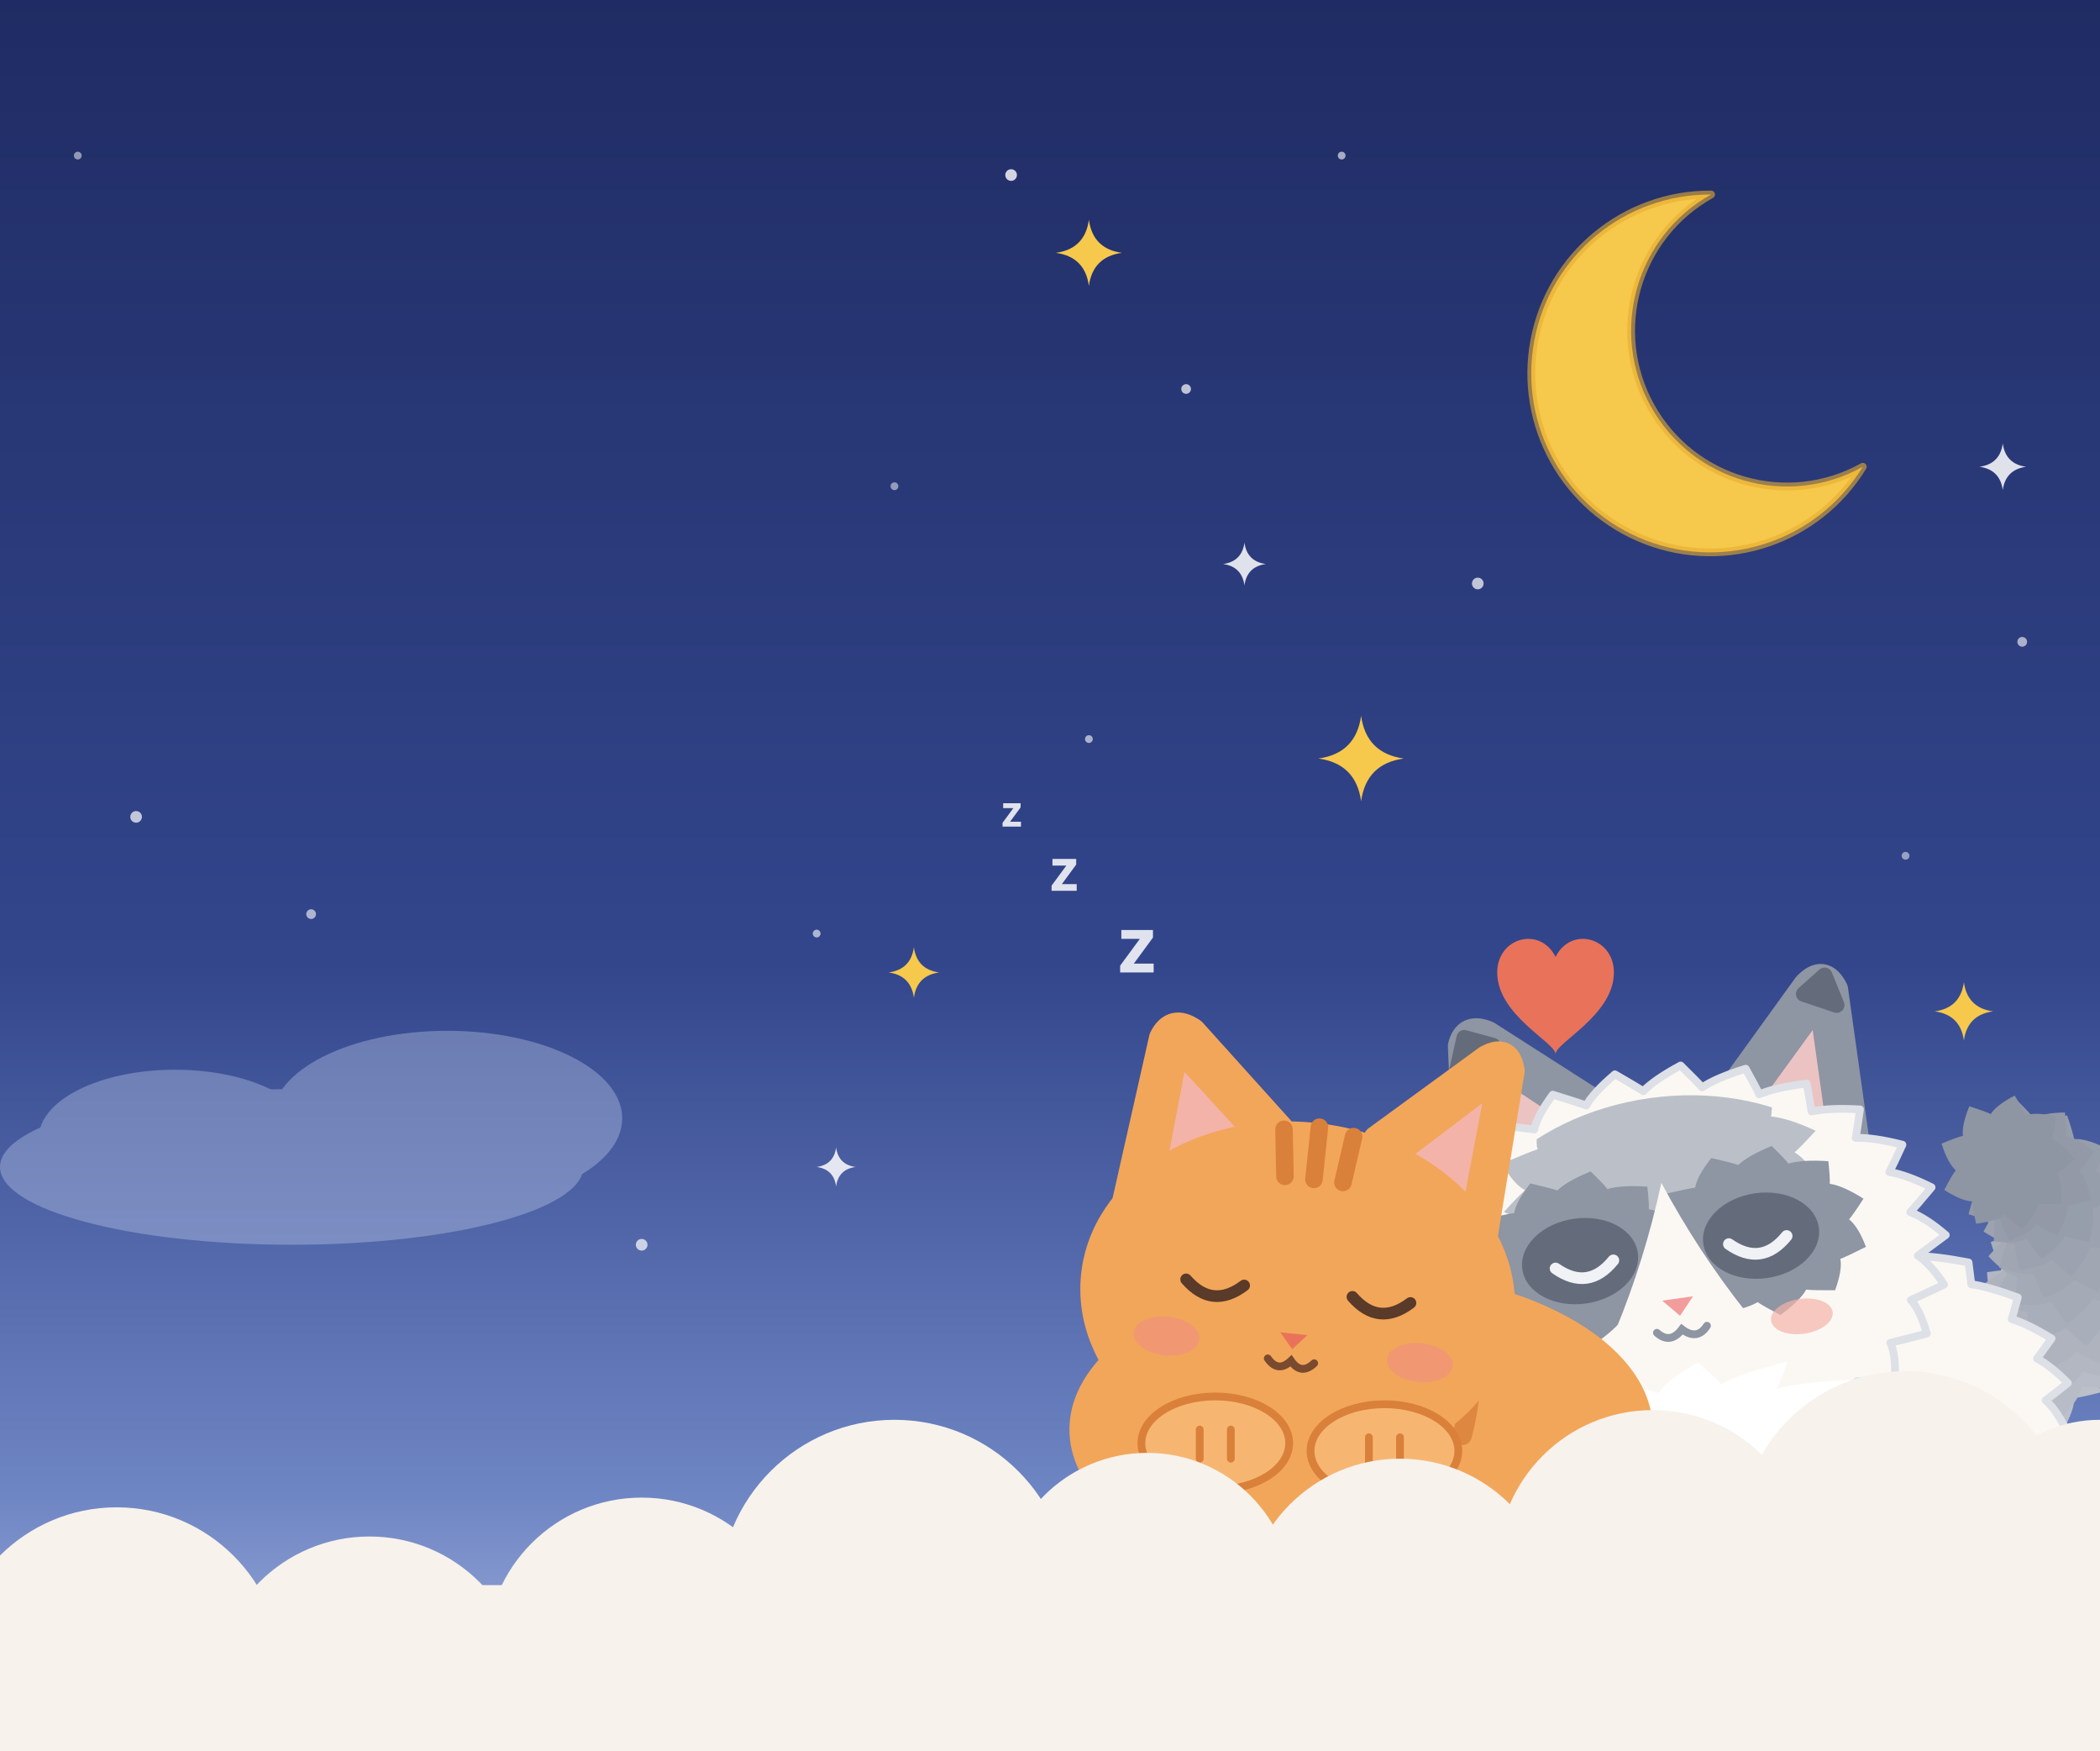
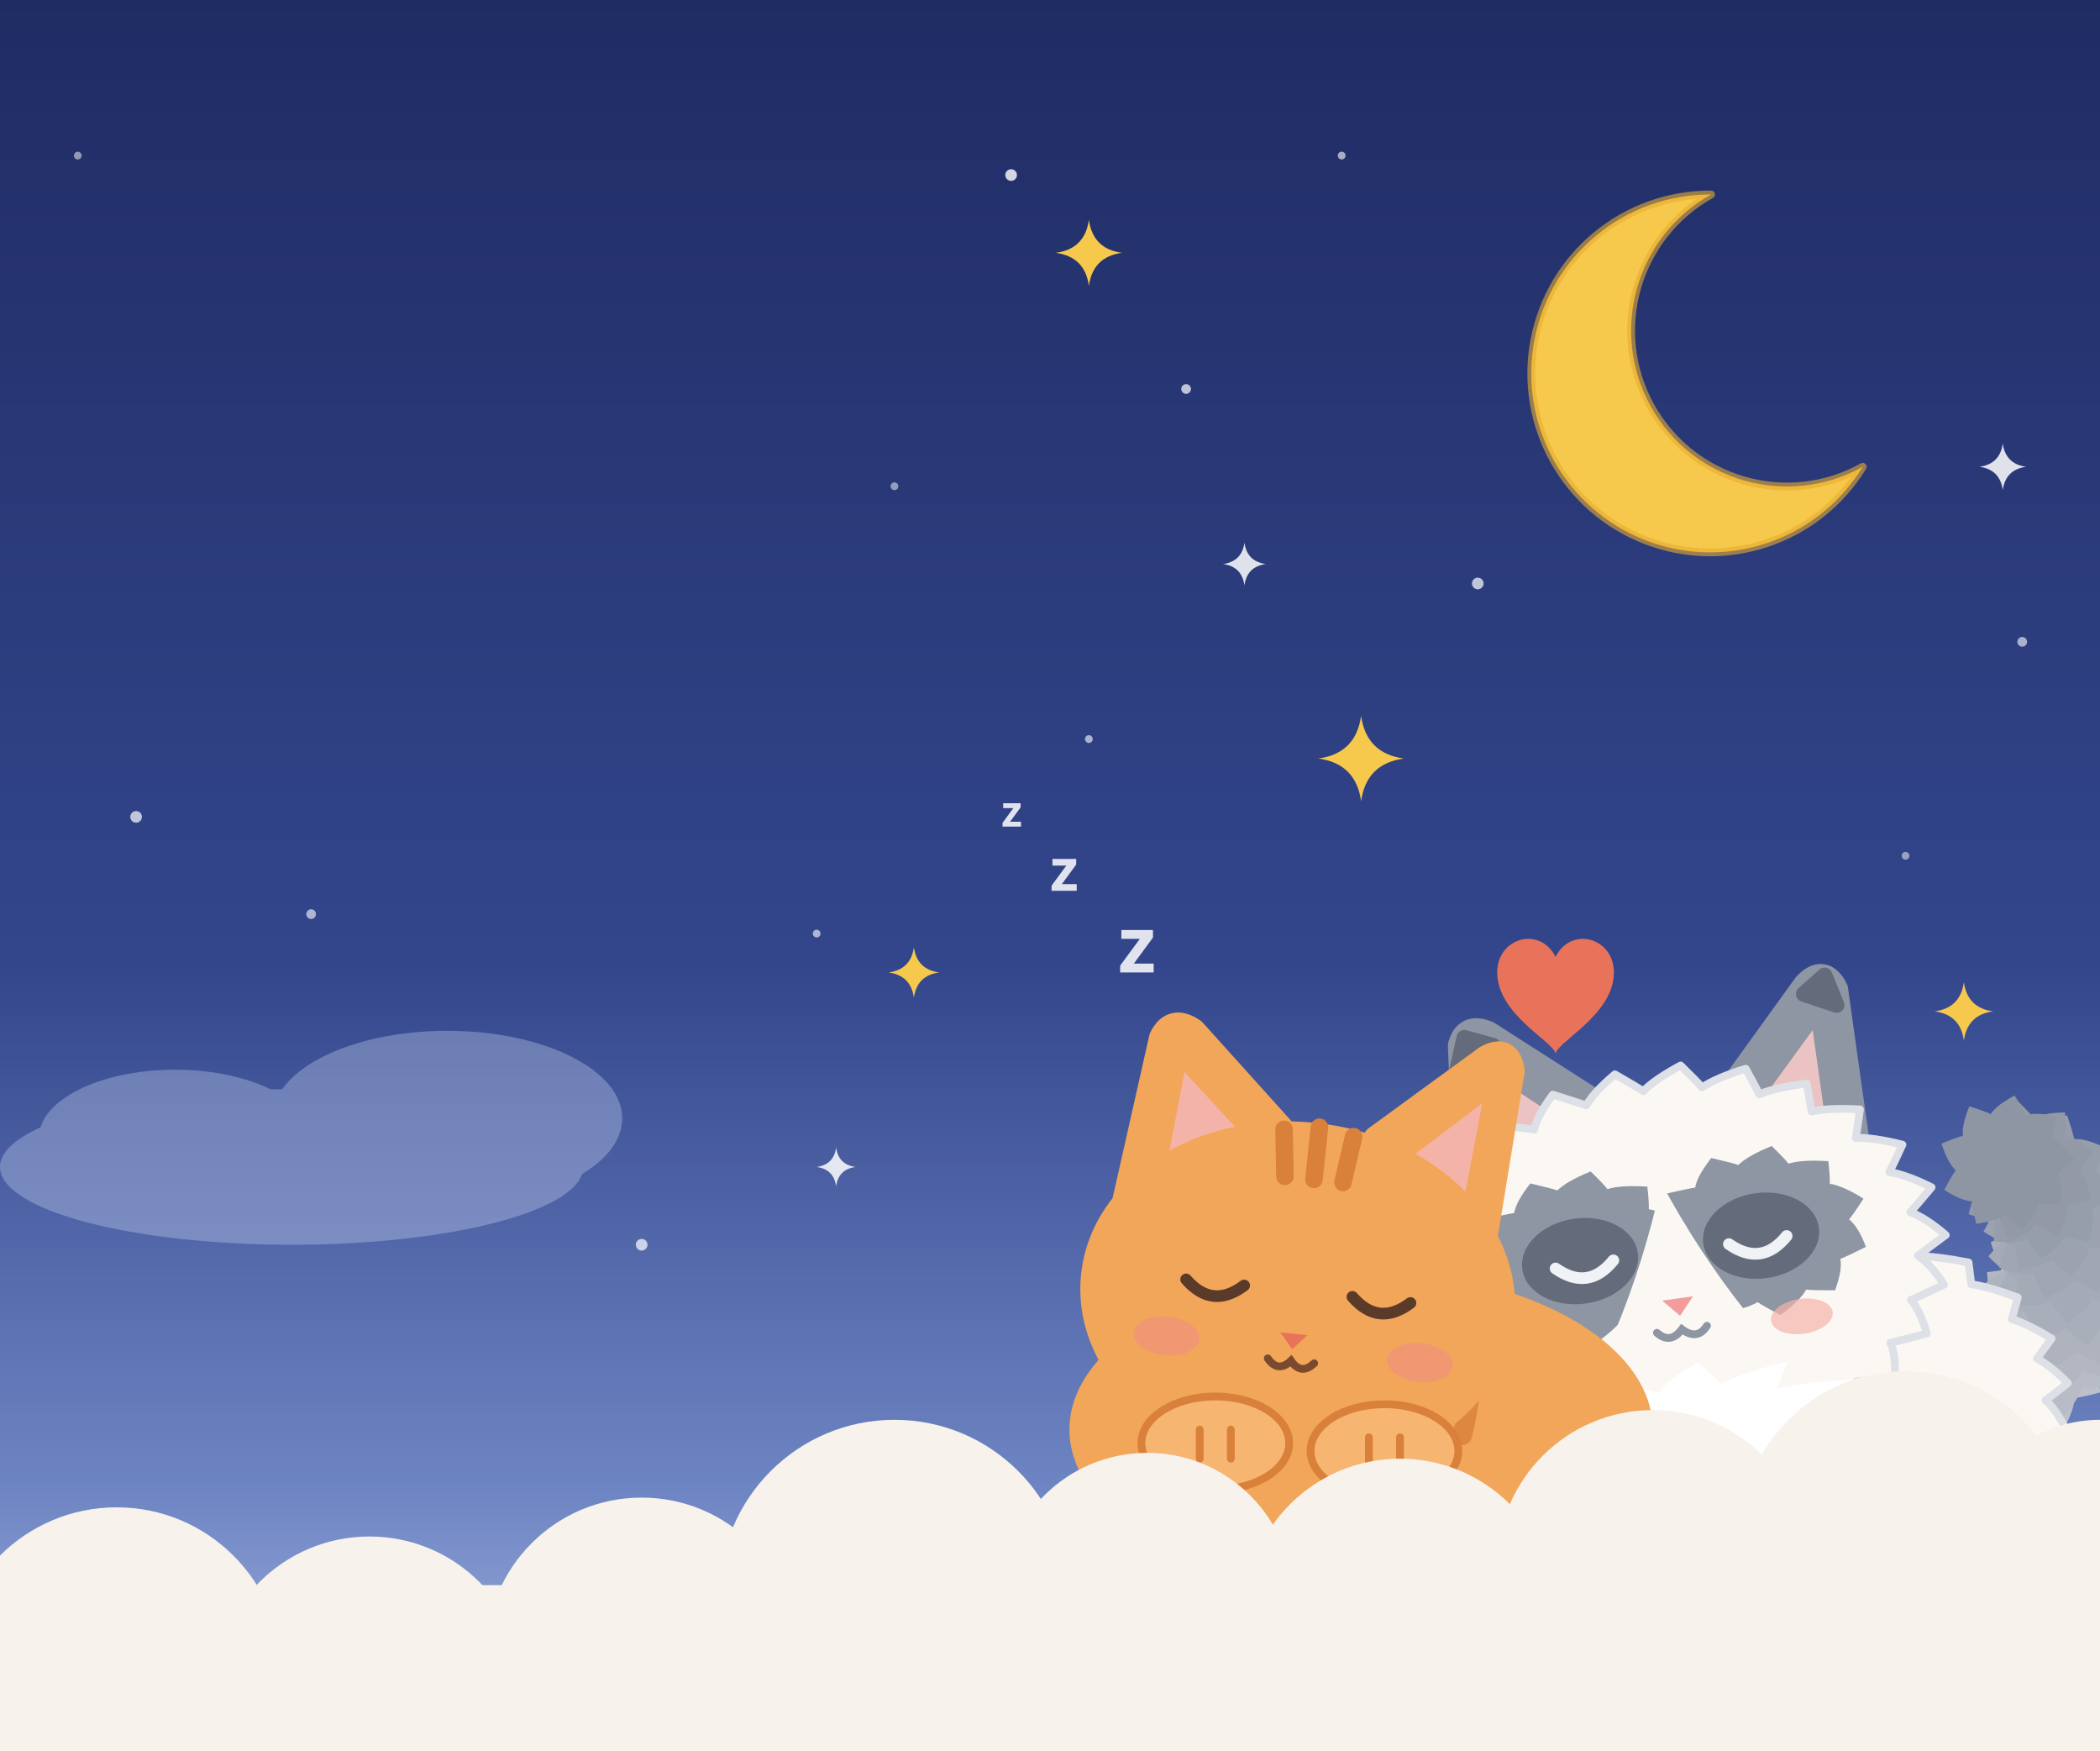
<svg xmlns="http://www.w3.org/2000/svg" width="1080" height="900" viewBox="0 0 1080 900">
  <defs>
    <linearGradient id="cielo" x1="0" y1="0" x2="0" y2="1">
      <stop offset="0" stop-color="#1F2B63" />
      <stop offset="0.55" stop-color="#33468C" />
      <stop offset="0.85" stop-color="#6F86C4" />
      <stop offset="1" stop-color="#A9B8E0" />
    </linearGradient>
    <radialGradient id="halo" cx="0.5" cy="0.5" r="0.5">
      <stop offset="0" stop-color="#FFF3C9" stop-opacity="0.18" />
      <stop offset="1" stop-color="#FFF3C9" stop-opacity="0" />
    </radialGradient>
    <symbol id="brillo" viewBox="-10 -10 20 20">
      <path d="M0 -10 Q1.2 -1.2 10 0 Q1.2 1.2 0 10 Q-1.2 1.2 -10 0 Q-1.2 -1.2 0 -10Z" />
    </symbol>
  </defs>
  <rect width="1080" height="900" fill="url(#cielo)" />
  <g fill="#FFFFFF">
    <circle cx="70" cy="420" r="3" opacity=".7" />
    <circle cx="160" cy="470" r="2.5" opacity=".6" />
    <circle cx="330" cy="640" r="3" opacity=".7" />
    <circle cx="420" cy="480" r="2" opacity=".6" />
    <circle cx="520" cy="90" r="3" opacity=".8" />
    <circle cx="610" cy="200" r="2.5" opacity=".7" />
    <circle cx="690" cy="80" r="2" opacity=".6" />
    <circle cx="760" cy="300" r="3" opacity=".7" />
    <circle cx="1040" cy="330" r="2.5" opacity=".6" />
    <circle cx="560" cy="380" r="2" opacity=".6" />
    <circle cx="980" cy="440" r="2" opacity=".5" />
    <circle cx="460" cy="250" r="2" opacity=".5" />
    <circle cx="40" cy="80" r="2" opacity=".5" />
  </g>
  <g fill="#F6C84C">
    <use href="#brillo" x="560" y="130" width="34" height="34" transform="translate(-17 -17)" />
    <use href="#brillo" x="700" y="390" width="44" height="44" transform="translate(-22 -22)" />
    <use href="#brillo" x="1010" y="520" width="30" height="30" transform="translate(-15 -15)" />
    <use href="#brillo" x="470" y="500" width="26" height="26" transform="translate(-13 -13)" />
  </g>
  <g fill="#FFFFFF" opacity=".85">
    <use href="#brillo" x="640" y="290" width="22" height="22" transform="translate(-11 -11)" />
    <use href="#brillo" x="1030" y="240" width="24" height="24" transform="translate(-12 -12)" />
    <use href="#brillo" x="430" y="600" width="20" height="20" transform="translate(-10 -10)" />
  </g>
  <path d="M880 100 A92 92 0 1 0 958 240 A74 74 0 1 1 880 100Z" fill="#F6C84C" />
  <path d="M880 100 A92 92 0 1 0 958 240 A74 74 0 1 1 880 100Z" fill="none" stroke="#E7AE2E" stroke-width="4" stroke-linejoin="round" opacity=".6" />
  <g fill="#C9D3F0" opacity=".35">
    <ellipse cx="150" cy="600" rx="150" ry="40" />
    <ellipse cx="230" cy="575" rx="90" ry="45" />
    <ellipse cx="90" cy="585" rx="70" ry="35" />
  </g>
  <g id="gatito-blanco">
    <path d="M1028.7 724.0 Q1032.5 728.6 1034.4 739.9 Q1025.1 742.2 1022.0 742.4 Q1022.0 748.4 1016.1 758.3 Q1007.5 754.1 1005.0 752.3 Q1001.1 756.8 990.3 760.6 Q986.4 751.9 985.6 748.9 Q979.8 749.9 969.0 745.8 Q971.7 736.6 973.0 733.8 Q967.9 730.8 962.2 720.8 Q970.2 715.5 973.0 714.2 Q971.0 708.6 973.1 697.3 Q982.7 698.3 985.6 699.1 Q987.7 693.6 996.6 686.3 Q1003.2 693.2 1005.0 695.7 Q1010.1 692.8 1021.6 692.9 Q1022.3 702.5 1022.0 705.6 Q1027.8 706.6 1036.6 714.1 Q1030.9 721.8 1028.7 724.0Z" fill="#C9CDD5" />
    <path d="M1046.0 724.2 Q1048.7 729.7 1047.9 741.6 Q1038.0 741.7 1034.8 741.2 Q1033.4 747.2 1025.2 755.8 Q1017.5 749.5 1015.4 747.1 Q1010.4 750.7 998.6 752.0 Q996.7 742.3 996.7 739.0 Q990.5 738.7 980.6 732.1 Q985.5 723.4 987.5 720.9 Q983.0 716.7 979.7 705.2 Q989.0 701.7 992.2 701.1 Q991.4 695.0 996.2 684.1 Q1005.6 687.4 1008.4 688.9 Q1011.8 683.8 1022.5 678.5 Q1027.6 687.1 1028.7 690.1 Q1034.7 688.3 1046.2 691.1 Q1044.6 701.0 1043.6 704.0 Q1049.2 706.4 1056.2 716.0 Q1048.7 722.5 1046.0 724.2Z" fill="#C4C9D1" />
    <path d="M1058.6 722.5 Q1060.1 728.7 1056.5 740.4 Q1046.5 738.2 1043.5 736.9 Q1040.6 742.6 1030.4 749.2 Q1024.1 741.1 1022.6 738.2 Q1016.8 740.7 1004.6 739.2 Q1005.1 729.0 1005.8 725.8 Q999.7 724.0 991.3 715.0 Q998.2 707.5 1000.8 705.4 Q997.4 700.2 996.7 687.9 Q1006.9 686.6 1010.2 686.7 Q1010.9 680.4 1018.3 670.7 Q1026.9 676.1 1029.3 678.4 Q1034.0 674.0 1045.9 671.3 Q1049.0 681.0 1049.4 684.3 Q1055.7 683.9 1066.6 689.5 Q1062.7 698.9 1061.0 701.7 Q1066.1 705.5 1070.8 716.8 Q1061.8 721.5 1058.6 722.5Z" fill="#C0C4CD" />
    <path d="M1066.8 718.8 Q1066.8 725.3 1060.5 736.1 Q1051.1 731.6 1048.4 729.6 Q1044.2 734.6 1032.4 738.8 Q1028.1 729.3 1027.3 726.0 Q1020.9 727.2 1009.2 722.8 Q1012.0 712.8 1013.4 709.7 Q1007.8 706.5 1001.6 695.6 Q1010.2 689.7 1013.3 688.3 Q1011.1 682.3 1013.3 670.0 Q1023.7 671.0 1027.0 671.9 Q1029.2 665.8 1038.8 657.8 Q1046.1 665.3 1048.0 668.0 Q1053.6 664.8 1066.1 664.8 Q1066.9 675.3 1066.6 678.6 Q1073.0 679.7 1082.5 687.8 Q1076.4 696.3 1074.0 698.7 Q1078.2 703.6 1080.3 715.9 Q1070.2 718.5 1066.8 718.8Z" fill="#BBC0C9" />
    <path d="M1070.8 713.0 Q1069.3 719.4 1060.6 728.6 Q1052.3 721.9 1050.1 719.4 Q1044.8 723.3 1032.2 724.8 Q1030.2 714.4 1030.1 710.9 Q1023.5 710.6 1012.9 703.6 Q1018.0 694.3 1020.2 691.6 Q1015.4 687.1 1011.8 675.0 Q1021.7 671.1 1025.0 670.5 Q1024.2 663.9 1029.3 652.3 Q1039.3 655.7 1042.3 657.4 Q1045.9 651.9 1057.3 646.2 Q1062.8 655.3 1064.0 658.5 Q1070.3 656.5 1082.6 659.5 Q1081.0 670.0 1079.9 673.2 Q1085.9 675.8 1093.5 686.0 Q1085.5 693.0 1082.6 694.8 Q1085.6 700.6 1084.8 713.3 Q1074.2 713.5 1070.8 713.0Z" fill="#B7BCC6" />
    <path d="M1071.0 705.0 Q1068.1 710.9 1057.4 717.9 Q1050.8 709.5 1049.2 706.5 Q1043.1 709.1 1030.4 707.6 Q1030.8 697.0 1031.5 693.6 Q1025.2 691.7 1016.4 682.4 Q1023.6 674.5 1026.3 672.4 Q1022.6 666.8 1021.9 654.1 Q1032.5 652.6 1035.9 652.7 Q1036.6 646.1 1044.3 635.9 Q1053.3 641.6 1055.9 643.9 Q1060.7 639.3 1073.1 636.3 Q1076.4 646.5 1076.9 649.9 Q1083.5 649.5 1094.9 655.2 Q1090.9 665.2 1089.1 668.1 Q1094.5 672.0 1099.5 683.7 Q1090.1 688.7 1086.8 689.8 Q1088.4 696.3 1084.7 708.5 Q1074.2 706.3 1071.0 705.0Z" fill="#B2B7C2" />
    <path d="M1068.0 694.9 Q1063.8 700.0 1051.8 704.4 Q1047.3 694.7 1046.4 691.3 Q1039.9 692.5 1027.9 688.2 Q1030.7 677.9 1032.2 674.7 Q1026.4 671.5 1020.0 660.4 Q1028.8 654.3 1031.9 652.9 Q1029.6 646.6 1031.8 634.0 Q1042.5 635.0 1045.8 635.9 Q1048.0 629.7 1057.8 621.4 Q1065.3 629.0 1067.3 631.9 Q1073.0 628.5 1085.8 628.5 Q1086.7 639.2 1086.4 642.6 Q1092.9 643.7 1102.7 651.9 Q1096.5 660.6 1094.1 663.1 Q1098.4 668.1 1100.6 680.7 Q1090.3 683.4 1086.8 683.7 Q1086.9 690.3 1080.5 701.4 Q1070.8 696.8 1068.0 694.9Z" fill="#AEB3BE" />
    <path d="M1062.4 682.8 Q1057.2 686.8 1044.6 688.4 Q1042.5 677.9 1042.4 674.5 Q1035.8 674.2 1025.1 667.3 Q1030.2 657.9 1032.3 655.2 Q1027.5 650.8 1023.8 638.6 Q1033.7 634.7 1037.1 634.0 Q1036.2 627.5 1041.2 615.8 Q1051.3 619.2 1054.3 620.8 Q1057.9 615.3 1069.2 609.5 Q1074.8 618.6 1076.0 621.8 Q1082.3 619.8 1094.7 622.7 Q1093.1 633.2 1092.0 636.5 Q1098.1 639.0 1105.7 649.2 Q1097.8 656.2 1094.8 658.0 Q1097.9 663.9 1097.2 676.5 Q1086.5 676.8 1083.2 676.3 Q1081.7 682.8 1073.0 692.0 Q1064.7 685.4 1062.4 682.8Z" fill="#A9AFBA" />
    <path d="M1054.9 669.3 Q1048.9 671.9 1036.5 670.6 Q1036.8 660.1 1037.5 656.8 Q1031.2 655.0 1022.6 645.9 Q1029.6 638.1 1032.2 636.0 Q1028.6 630.6 1027.8 618.1 Q1038.2 616.6 1041.5 616.7 Q1042.2 610.2 1049.6 600.1 Q1058.5 605.6 1061.1 607.9 Q1065.7 603.4 1077.9 600.4 Q1081.2 610.4 1081.7 613.7 Q1088.2 613.3 1099.4 618.8 Q1095.5 628.6 1093.8 631.4 Q1099.0 635.3 1104.0 646.7 Q1094.8 651.7 1091.6 652.8 Q1093.2 659.1 1089.7 671.1 Q1079.4 669.0 1076.2 667.7 Q1073.4 673.6 1063.0 680.5 Q1056.5 672.3 1054.9 669.3Z" fill="#A5ABB6" />
    <path d="M1046.0 654.8 Q1039.7 656.0 1028.2 651.8 Q1030.8 641.9 1032.2 638.9 Q1026.6 635.8 1020.4 625.2 Q1028.8 619.3 1031.8 617.9 Q1029.6 612.0 1031.6 599.9 Q1041.8 600.8 1045.0 601.6 Q1047.1 595.6 1056.5 587.6 Q1063.7 594.9 1065.7 597.6 Q1071.1 594.3 1083.4 594.3 Q1084.3 604.5 1084.0 607.8 Q1090.3 608.8 1099.8 616.6 Q1093.9 625.0 1091.5 627.4 Q1095.7 632.2 1097.9 644.3 Q1088.0 646.9 1084.7 647.2 Q1084.8 653.6 1078.7 664.3 Q1069.4 659.9 1066.7 658.0 Q1062.7 663.0 1051.2 667.3 Q1046.8 658.0 1046.0 654.8Z" fill="#A0A6B2" />
    <path d="M1036.3 639.9 Q1030.1 639.7 1020.1 633.2 Q1024.8 624.4 1026.8 621.9 Q1022.2 617.7 1018.7 606.3 Q1027.9 602.6 1031.1 601.9 Q1030.3 595.8 1034.9 584.8 Q1044.4 587.9 1047.2 589.4 Q1050.5 584.2 1061.2 578.7 Q1066.4 587.2 1067.6 590.2 Q1073.5 588.3 1085.2 590.9 Q1083.8 600.8 1082.8 603.9 Q1088.5 606.3 1095.7 615.8 Q1088.3 622.4 1085.5 624.1 Q1088.4 629.6 1087.8 641.5 Q1077.8 641.9 1074.6 641.4 Q1073.3 647.5 1065.2 656.2 Q1057.4 650.1 1055.2 647.7 Q1050.3 651.4 1038.4 652.9 Q1036.4 643.2 1036.3 639.9Z" fill="#9CA2AF" />
    <path d="M1026.2 625.6 Q1020.4 624.0 1012.4 615.7 Q1018.8 608.4 1021.2 606.5 Q1017.9 601.5 1017.1 590.0 Q1026.6 588.6 1029.7 588.7 Q1030.3 582.7 1037.1 573.4 Q1045.3 578.4 1047.7 580.4 Q1052.0 576.3 1063.1 573.5 Q1066.2 582.6 1066.7 585.7 Q1072.7 585.2 1083.0 590.3 Q1079.5 599.3 1077.9 602.0 Q1082.8 605.4 1087.5 616.0 Q1079.0 620.6 1076.0 621.6 Q1077.5 627.4 1074.3 638.5 Q1064.9 636.6 1062.0 635.5 Q1059.4 640.9 1049.8 647.3 Q1043.8 639.8 1042.3 637.0 Q1036.8 639.5 1025.4 638.3 Q1025.6 628.6 1026.2 625.6Z" fill="#979EAB" />
    <path d="M1016.0 612.6 Q1011.0 609.8 1005.3 600.3 Q1012.9 594.9 1015.6 593.6 Q1013.5 588.3 1015.3 577.3 Q1024.5 578.1 1027.4 578.8 Q1029.3 573.4 1037.7 566.1 Q1044.3 572.6 1046.0 575.1 Q1050.9 572.1 1062.0 572.0 Q1062.9 581.2 1062.6 584.2 Q1068.3 585.1 1076.9 592.1 Q1071.6 599.7 1069.5 601.8 Q1073.3 606.2 1075.4 617.1 Q1066.4 619.5 1063.5 619.8 Q1063.6 625.5 1058.2 635.2 Q1049.7 631.4 1047.3 629.7 Q1043.7 634.1 1033.3 638.1 Q1029.3 629.7 1028.5 626.8 Q1022.9 627.9 1012.4 624.3 Q1014.8 615.3 1016.0 612.6Z" fill="#9399A7" />
    <path d="M1005.8 601.7 Q1001.7 598.1 998.5 588.0 Q1006.7 584.6 1009.5 584.0 Q1008.8 578.6 1012.8 568.8 Q1021.2 571.5 1023.8 572.8 Q1026.7 568.2 1036.1 563.3 Q1040.8 570.8 1041.9 573.4 Q1047.1 571.7 1057.4 574.0 Q1056.2 582.8 1055.3 585.5 Q1060.4 587.6 1066.9 596.0 Q1060.3 601.9 1057.9 603.5 Q1060.5 608.3 1060.0 618.9 Q1051.2 619.2 1048.3 618.8 Q1047.2 624.2 1040.0 632.0 Q1033.1 626.6 1031.1 624.5 Q1026.8 627.8 1016.3 629.2 Q1014.4 620.6 1014.3 617.7 Q1008.8 617.5 999.9 611.8 Q1004.0 604.0 1005.8 601.7Z" fill="#8E95A3" />
    <path d="M1052.0 720.0 Q1057.3 724.5 1062.3 734.5 Q1051.4 739.8 1047.6 741.5 Q1050.9 746.7 1051.7 757.1 Q1039.0 760.7 1034.6 761.8 Q1035.7 767.3 1032.3 777.5 Q1018.5 779.2 1013.8 779.7 Q1012.7 785.1 1005.2 794.6 Q991.1 794.3 986.3 794.1 Q983.1 799.2 972.0 807.3 Q958.5 805.0 953.9 804.2 Q948.7 808.7 934.6 815.0 Q922.4 810.8 918.3 809.3 Q911.4 813.0 895.2 817.2 Q885.0 811.4 881.7 809.3 Q873.5 811.9 856.1 813.7 Q848.5 806.6 846.1 804.2 Q837.1 805.5 819.5 804.7 Q815.0 796.8 813.7 794.1 Q804.4 794.1 787.6 790.9 Q786.5 782.5 786.2 779.7 Q777.2 778.4 762.3 772.9 Q764.5 764.6 765.4 761.8 Q757.2 759.3 744.9 751.8 Q750.4 744.1 752.4 741.5 Q745.5 737.9 736.5 728.9 Q745.0 722.2 748.0 720.0 Q742.7 715.5 737.7 705.5 Q748.6 700.2 752.4 698.5 Q749.1 693.3 748.3 682.9 Q761.0 679.3 765.4 678.2 Q764.3 672.7 767.7 662.5 Q781.5 660.8 786.2 660.3 Q787.3 654.9 794.8 645.4 Q808.9 645.7 813.7 645.9 Q816.9 640.8 828.0 632.7 Q841.5 635.0 846.1 635.8 Q851.3 631.3 865.4 625.0 Q877.6 629.2 881.7 630.7 Q888.6 627.0 904.8 622.8 Q915.0 628.6 918.3 630.7 Q926.5 628.1 943.9 626.3 Q951.5 633.4 953.9 635.8 Q962.9 634.5 980.5 635.3 Q985.0 643.2 986.3 645.9 Q995.6 645.9 1012.4 649.1 Q1013.5 657.5 1013.8 660.3 Q1022.8 661.6 1037.7 667.1 Q1035.5 675.4 1034.6 678.2 Q1042.8 680.7 1055.1 688.2 Q1049.6 695.9 1047.6 698.5 Q1054.5 702.1 1063.5 711.1 Q1055.0 717.8 1052.0 720.0Z" fill="#FBF8F4" stroke="#DDE0E6" stroke-width="4" stroke-linejoin="round" />
    <g transform="rotate(-8 830 650)">
      <path d="M760 610 L768 528 Q772 518 782 524 L838 572Z" fill="#8E95A3" stroke="#8E95A3" stroke-width="14" stroke-linejoin="round" />
      <path d="M900 572 L948 522 Q958 514 962 526 L962 610Z" fill="#8E95A3" stroke="#8E95A3" stroke-width="14" stroke-linejoin="round" />
      <path d="M764 540 L770 524 L784 530Z" fill="#646B7A" stroke="#646B7A" stroke-width="8" stroke-linejoin="round" />
      <path d="M946 526 L958 518 L962 534Z" fill="#646B7A" stroke="#646B7A" stroke-width="8" stroke-linejoin="round" />
      <path d="M778 590 L782 545 L816 575Z" fill="#EBC3C3" />
      <path d="M920 574 L948 545 L948 590Z" fill="#EBC3C3" />
      <path d="M985.4 667.4 Q991.3 672.6 996.7 684.0 Q983.3 688.2 978.7 689.5 Q982.8 695.7 984.4 707.7 Q970.0 709.4 965.2 709.8 Q967.2 716.5 964.9 728.5 Q950.3 727.5 945.5 727.0 Q945.3 733.9 939.2 745.1 Q925.4 741.6 920.9 740.3 Q918.5 747.0 909.0 756.7 Q896.7 750.9 892.7 748.8 Q888.2 754.8 875.9 762.6 Q865.8 754.7 862.6 752.0 Q856.3 757.0 841.8 762.4 Q834.6 753.0 832.4 749.7 Q824.7 753.5 808.9 756.1 Q804.9 745.7 803.8 742.1 Q795.1 744.4 778.9 744.2 Q778.4 733.3 778.4 729.6 Q769.2 730.3 753.6 727.2 Q756.6 716.5 757.8 713.0 Q748.7 712.0 734.5 706.2 Q740.8 696.4 743.1 693.2 Q734.6 690.6 722.7 682.4 Q732.0 674.0 735.3 671.3 Q727.8 667.2 718.9 657.1 Q730.6 650.7 734.6 648.6 Q728.7 643.4 723.3 632.0 Q736.7 627.8 741.3 626.5 Q737.2 620.3 735.6 608.3 Q750.0 606.6 754.8 606.2 Q752.8 599.5 755.1 587.5 Q769.7 588.5 774.5 589.0 Q774.7 582.1 780.8 570.9 Q794.6 574.4 799.1 575.7 Q801.5 569.0 811.0 559.3 Q823.3 565.1 827.3 567.2 Q831.8 561.2 844.1 553.4 Q854.2 561.3 857.4 564.0 Q863.7 559.0 878.2 553.6 Q885.4 563.0 887.6 566.3 Q895.3 562.5 911.1 559.9 Q915.1 570.3 916.2 573.9 Q924.9 571.6 941.1 571.8 Q941.6 582.7 941.6 586.4 Q950.8 585.7 966.4 588.8 Q963.4 599.5 962.2 603.0 Q971.3 604.0 985.5 609.8 Q979.2 619.6 976.9 622.8 Q985.4 625.4 997.3 633.6 Q988.0 642.0 984.7 644.7 Q992.2 648.8 1001.1 658.9 Q989.4 665.3 985.4 667.4Z" fill="#FBF8F4" stroke="#DDE0E6" stroke-width="4" stroke-linejoin="round" />
      <path d="M919.9 748.2 Q931.0 752.5 937.6 761.9 Q911.9 760.0 903.9 758.9 Q907.9 764.8 901.5 774.2 Q881.7 767.7 876.2 765.2 Q872.0 771.0 854.3 777.9 Q845.6 768.4 844.1 765.2 Q832.9 769.5 808.7 772.0 Q813.4 762.1 816.2 759.0 Q801.1 760.5 776.8 758.1 Q793.7 750.4 800.1 748.3 Q785.0 746.7 767.2 739.8 Q791.7 736.4 800.1 735.8 Q789.0 731.5 782.4 722.1 Q808.1 724.0 816.1 725.1 Q812.1 719.2 818.5 709.8 Q838.3 716.3 843.8 718.8 Q848.0 713.0 865.7 706.1 Q874.4 715.6 875.9 718.8 Q887.1 714.5 911.3 712.0 Q906.6 721.9 903.8 725.0 Q918.9 723.5 943.2 725.9 Q926.3 733.6 919.9 735.7 Q935.0 737.3 952.8 744.2 Q928.3 747.6 919.9 748.2Z" fill="#FFFFFF" />
      <clipPath id="cara-ragdoll">
        <ellipse cx="860" cy="656" rx="116" ry="88" />
      </clipPath>
      <g clip-path="url(#cara-ragdoll)">
-         <path d="M930.0 606.0 Q935.9 610.6 939.6 621.3 Q925.5 625.1 920.6 626.0 Q921.7 631.6 915.6 642.0 Q900.0 641.2 895.0 640.6 Q891.0 645.8 876.6 653.1 Q863.8 647.9 860.0 646.0 Q852.0 649.4 833.2 651.5 Q826.6 643.4 825.0 640.6 Q815.2 641.3 797.0 637.7 Q798.4 628.9 799.4 626.0 Q790.3 623.7 777.7 615.5 Q786.6 608.2 790.0 606.0 Q784.1 601.4 780.4 590.7 Q794.5 586.9 799.4 586.0 Q798.3 580.4 804.4 570.0 Q820.0 570.8 825.0 571.4 Q829.0 566.2 843.4 558.9 Q856.2 564.1 860.0 566.0 Q868.0 562.6 886.8 560.5 Q893.4 568.6 895.0 571.4 Q904.8 570.7 923.0 574.3 Q921.6 583.1 920.6 586.0 Q929.7 588.3 942.3 596.5 Q933.4 603.8 930.0 606.0Z" fill="#BBC0C8" />
        <path d="M859.0 644.0 Q863.2 648.5 865.6 659.2 Q855.3 662.7 851.7 663.5 Q852.1 669.0 846.8 679.1 Q835.6 677.6 832.1 676.7 Q828.6 681.6 817.2 687.8 Q808.8 681.8 806.5 679.6 Q800.1 682.3 786.2 682.6 Q783.4 674.1 782.9 671.2 Q775.8 670.8 763.8 665.2 Q767.3 656.8 768.9 654.1 Q763.2 650.7 757.0 641.0 Q765.7 635.4 768.9 633.9 Q766.4 628.6 768.0 617.8 Q779.2 616.8 782.9 616.8 Q784.5 611.3 793.2 602.9 Q803.4 606.8 806.5 608.4 Q811.6 604.5 824.8 601.1 Q830.6 608.6 832.1 611.3 Q839.1 610.1 852.6 612.9 Q852.3 621.7 851.7 624.5 Q858.4 626.5 867.8 634.5 Q861.5 641.8 859.0 644.0Z" fill="#8E95A3" />
        <path d="M953.0 644.0 Q957.2 648.5 959.6 659.2 Q949.3 662.7 945.7 663.5 Q946.1 669.0 940.8 679.1 Q929.6 677.6 926.1 676.7 Q922.6 681.6 911.2 687.8 Q902.8 681.8 900.5 679.6 Q894.1 682.3 880.2 682.6 Q877.4 674.1 876.9 671.2 Q869.8 670.8 857.8 665.2 Q861.3 656.8 862.9 654.1 Q857.2 650.7 851.0 641.0 Q859.7 635.4 862.9 633.9 Q860.4 628.6 862.0 617.8 Q873.2 616.8 876.9 616.8 Q878.5 611.3 887.2 602.9 Q897.4 606.8 900.5 608.4 Q905.6 604.5 918.8 601.1 Q924.6 608.6 926.1 611.3 Q933.1 610.1 946.6 612.9 Q946.3 621.7 945.7 624.5 Q952.4 626.5 961.8 634.5 Q955.5 641.8 953.0 644.0Z" fill="#8E95A3" />
        <ellipse cx="813" cy="646" rx="30" ry="22" fill="#646B7A" />
        <ellipse cx="907" cy="646" rx="30" ry="22" fill="#646B7A" />
        <path d="M860 612 Q846 650 826 684 Q860 708 894 684 Q874 650 860 612Z" fill="#FBF8F4" />
      </g>
      <path d="M800 648 Q815 662 830 648" fill="none" stroke="#F1F2F6" stroke-width="6" stroke-linecap="round" />
      <path d="M890 648 Q905 662 920 648" fill="none" stroke="#F1F2F6" stroke-width="6" stroke-linecap="round" />
      <ellipse cx="798" cy="690" rx="16" ry="9" fill="#F4B3A8" opacity=".7" />
      <ellipse cx="922" cy="690" rx="16" ry="9" fill="#F4B3A8" opacity=".7" />
      <path d="M852 672 L868 672 L860 681Z" fill="#F29C9C" />
      <path d="M847 688 Q853 695 860 688 Q867 695 873 688" fill="none" stroke="#8E95A3" stroke-width="4" stroke-linecap="round" />
    </g>
  </g>
  <g id="gatito-naranja">
    <ellipse cx="700" cy="735" rx="150" ry="82" fill="#F2A65A" />
    <path d="M700 660 Q712 700 700 735 M750 662 Q762 700 752 738" fill="none" stroke="#D9803A" stroke-width="10" stroke-linecap="round" opacity=".8" />
    <g transform="rotate(6 650 660)">
      <path d="M575 625 L585 540 Q589 529 600 535 L650 580Z" fill="#F2A65A" stroke="#F2A65A" stroke-width="14" stroke-linejoin="round" />
      <path d="M700 580 L752 533 Q762 526 765 538 L760 625Z" fill="#F2A65A" stroke="#F2A65A" stroke-width="14" stroke-linejoin="round" />
      <path d="M594 604 L598 556 L632 586Z" fill="#F4B3A8" />
      <path d="M720 586 L752 556 L748 604Z" fill="#F4B3A8" />
      <ellipse cx="668" cy="665" rx="112" ry="90" fill="#F2A65A" />
      <g stroke="#D9803A" stroke-width="9" stroke-linecap="round">
        <line x1="652" y1="580" x2="655" y2="604" />
        <line x1="670" y1="577" x2="670" y2="604" />
        <line x1="688" y1="580" x2="685" y2="604" />
      </g>
      <path d="M610 662 Q625 676 640 662" fill="none" stroke="#5A3A28" stroke-width="6" stroke-linecap="round" />
      <path d="M696 662 Q711 676 726 662" fill="none" stroke="#5A3A28" stroke-width="6" stroke-linecap="round" />
      <ellipse cx="603" cy="692" rx="17" ry="10" fill="#F08A8A" opacity=".5" />
      <ellipse cx="734" cy="692" rx="17" ry="10" fill="#F08A8A" opacity=".5" />
      <path d="M661 684 L675 684 L668 692Z" fill="#E8735A" />
      <path d="M656 698 Q662 705 668 698 Q674 705 680 698" fill="none" stroke="#7A4A2E" stroke-width="4" stroke-linecap="round" />
    </g>
    <ellipse cx="625" cy="742" rx="38" ry="24" fill="#F6B672" stroke="#D9803A" stroke-width="4" />
    <ellipse cx="712" cy="746" rx="38" ry="24" fill="#F6B672" stroke="#D9803A" stroke-width="4" />
    <g stroke="#D9803A" stroke-width="4" stroke-linecap="round">
      <line x1="617" y1="735" x2="617" y2="750" />
      <line x1="633" y1="735" x2="633" y2="750" />
      <line x1="704" y1="739" x2="704" y2="754" />
      <line x1="720" y1="739" x2="720" y2="754" />
    </g>
  </g>
  <path d="M770 500 C770 482 792 476 800 492 C808 476 830 482 830 500 C830 522 800 536 800 542 C800 536 770 522 770 500Z" fill="#E8735A" />
  <g fill="#FFFFFF" opacity=".85" font-family="Comic Sans MS, Chalkboard, sans-serif" font-weight="700">
    <text x="575" y="500" font-size="40">z</text>
    <text x="540" y="458" font-size="30">z</text>
    <text x="515" y="425" font-size="22">z</text>
  </g>
  <g fill="#F7F2EC">
    <circle cx="460" cy="820" r="90" />
    <circle cx="590" cy="822" r="75" />
    <circle cx="720" cy="830" r="80" />
    <circle cx="850" cy="805" r="80" />
    <circle cx="980" cy="790" r="85" />
    <circle cx="1080" cy="800" r="70" />
    <circle cx="330" cy="850" r="80" />
    <circle cx="190" cy="870" r="80" />
    <circle cx="60" cy="860" r="85" />
    <rect x="0" y="815" width="1080" height="90" />
  </g>
  <g fill="#E9E1D6" opacity=".7">
  </g>
</svg>
